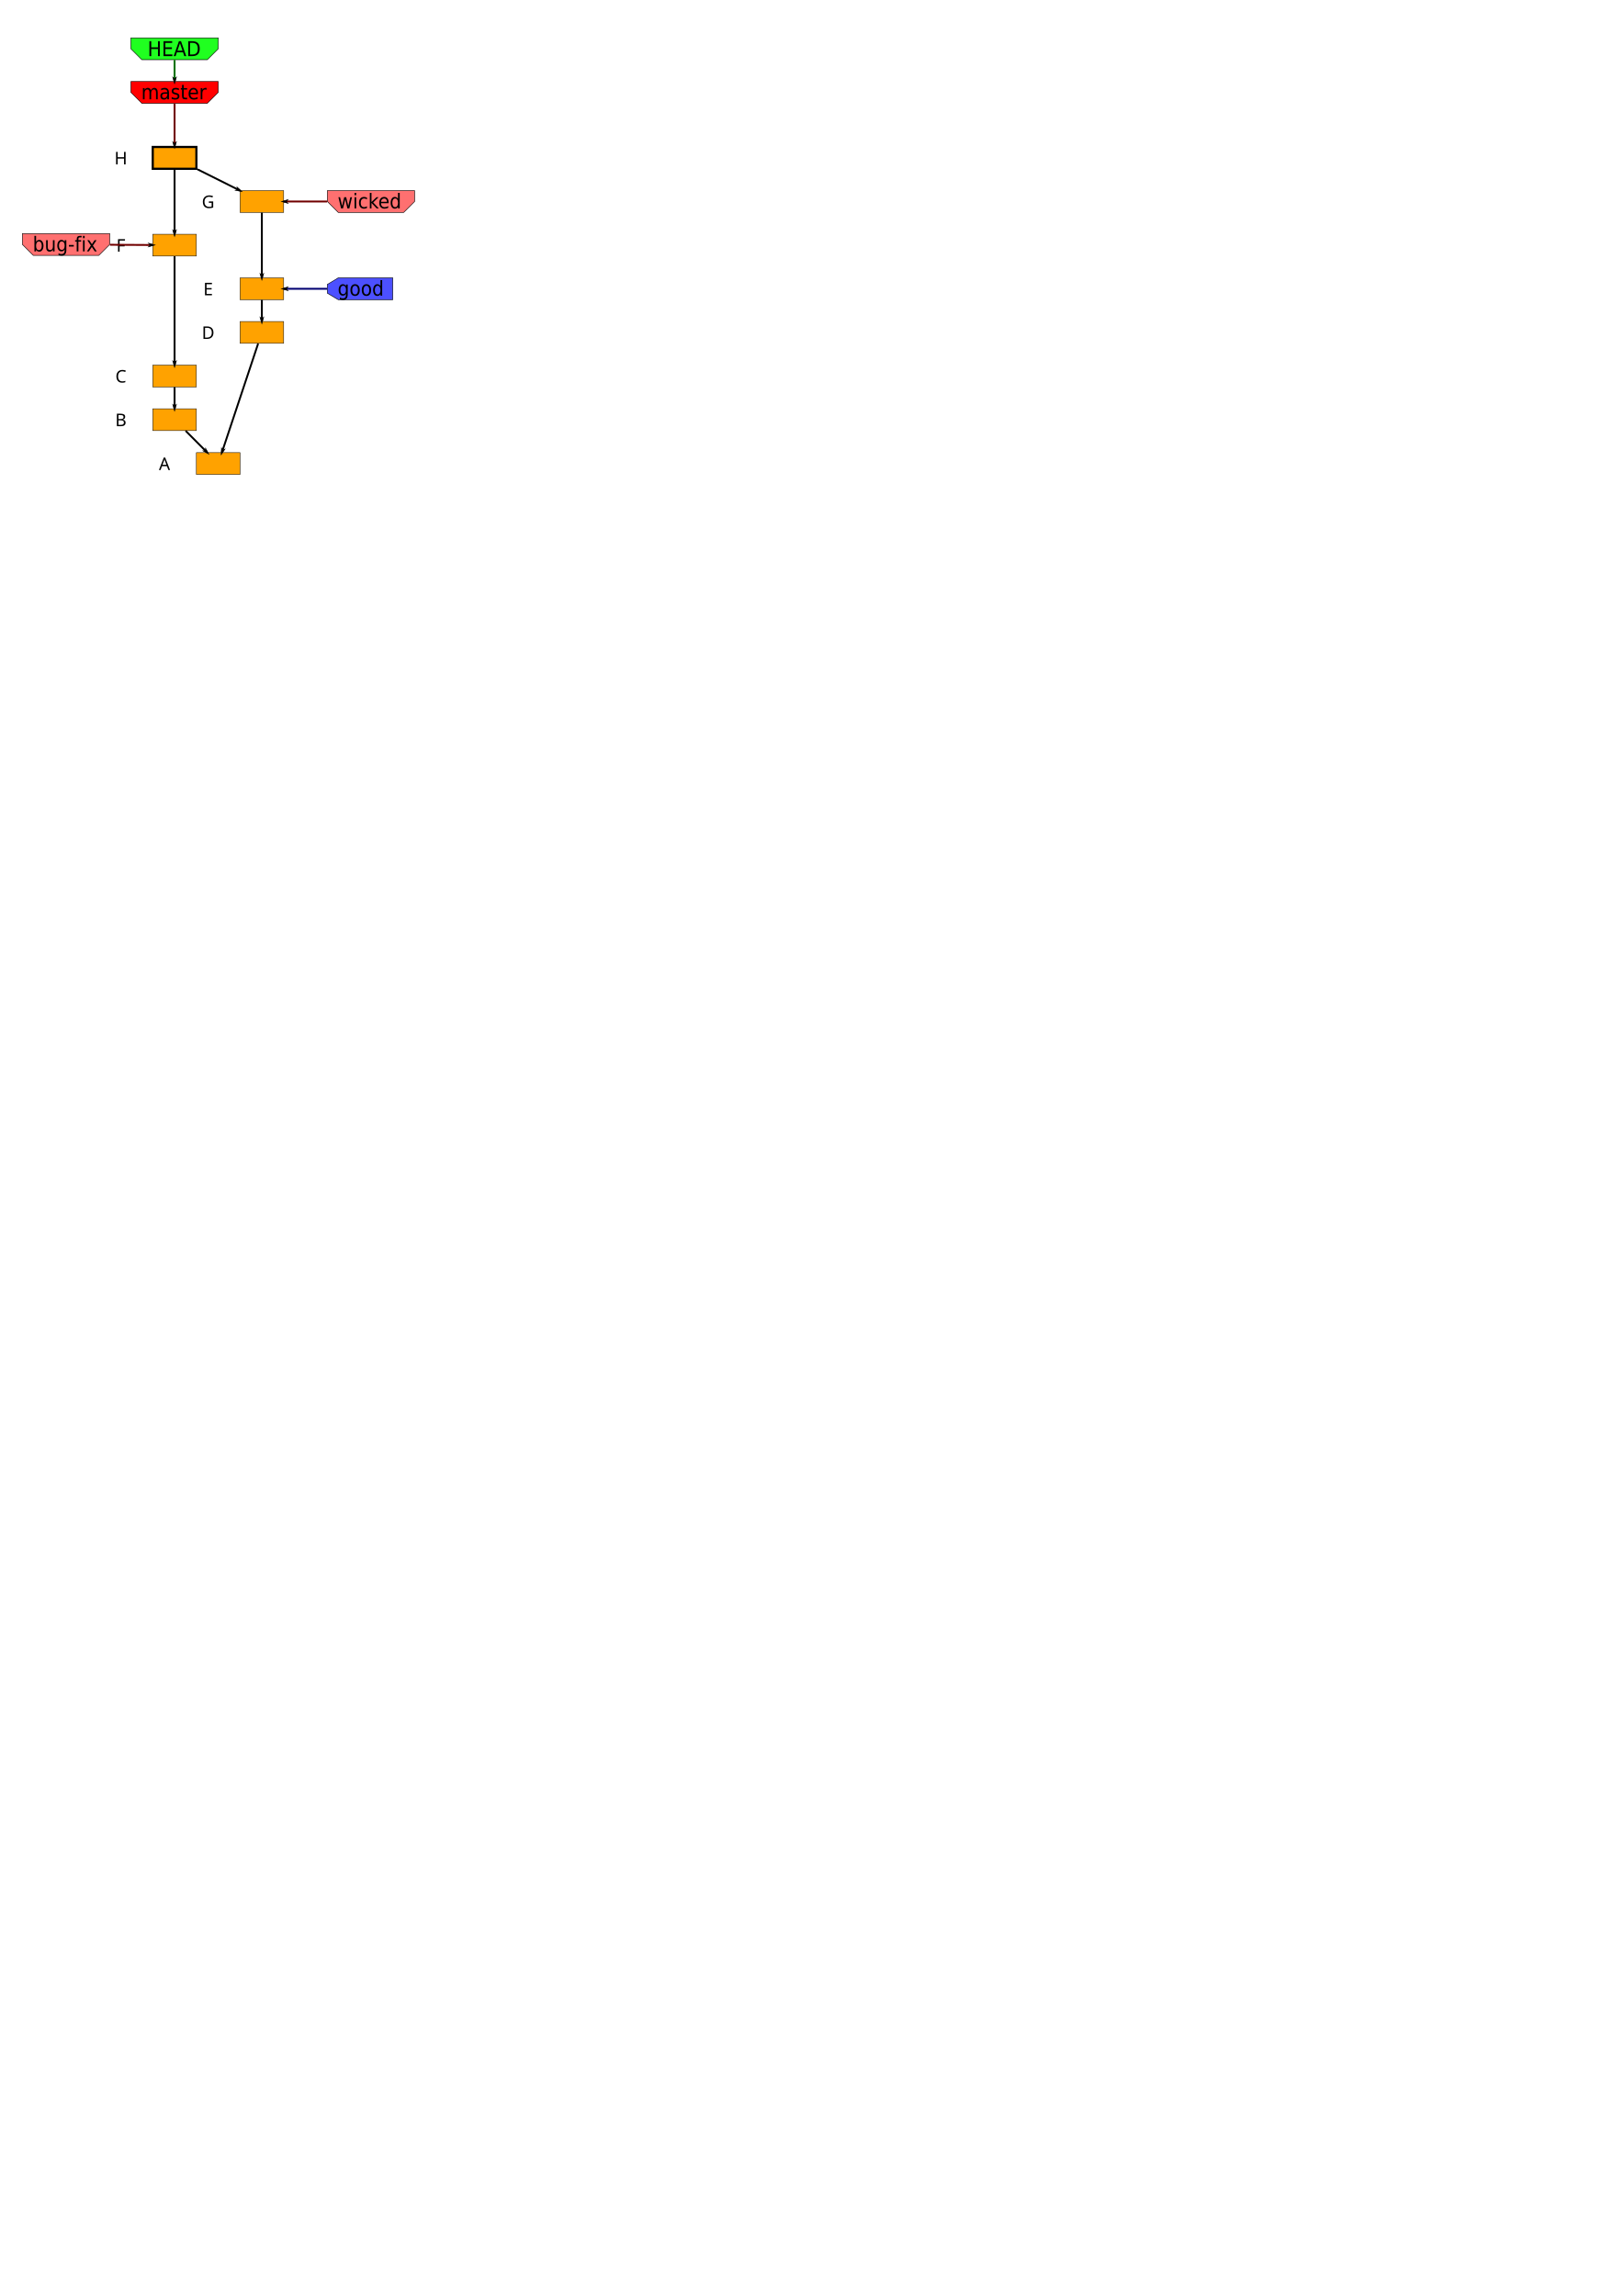
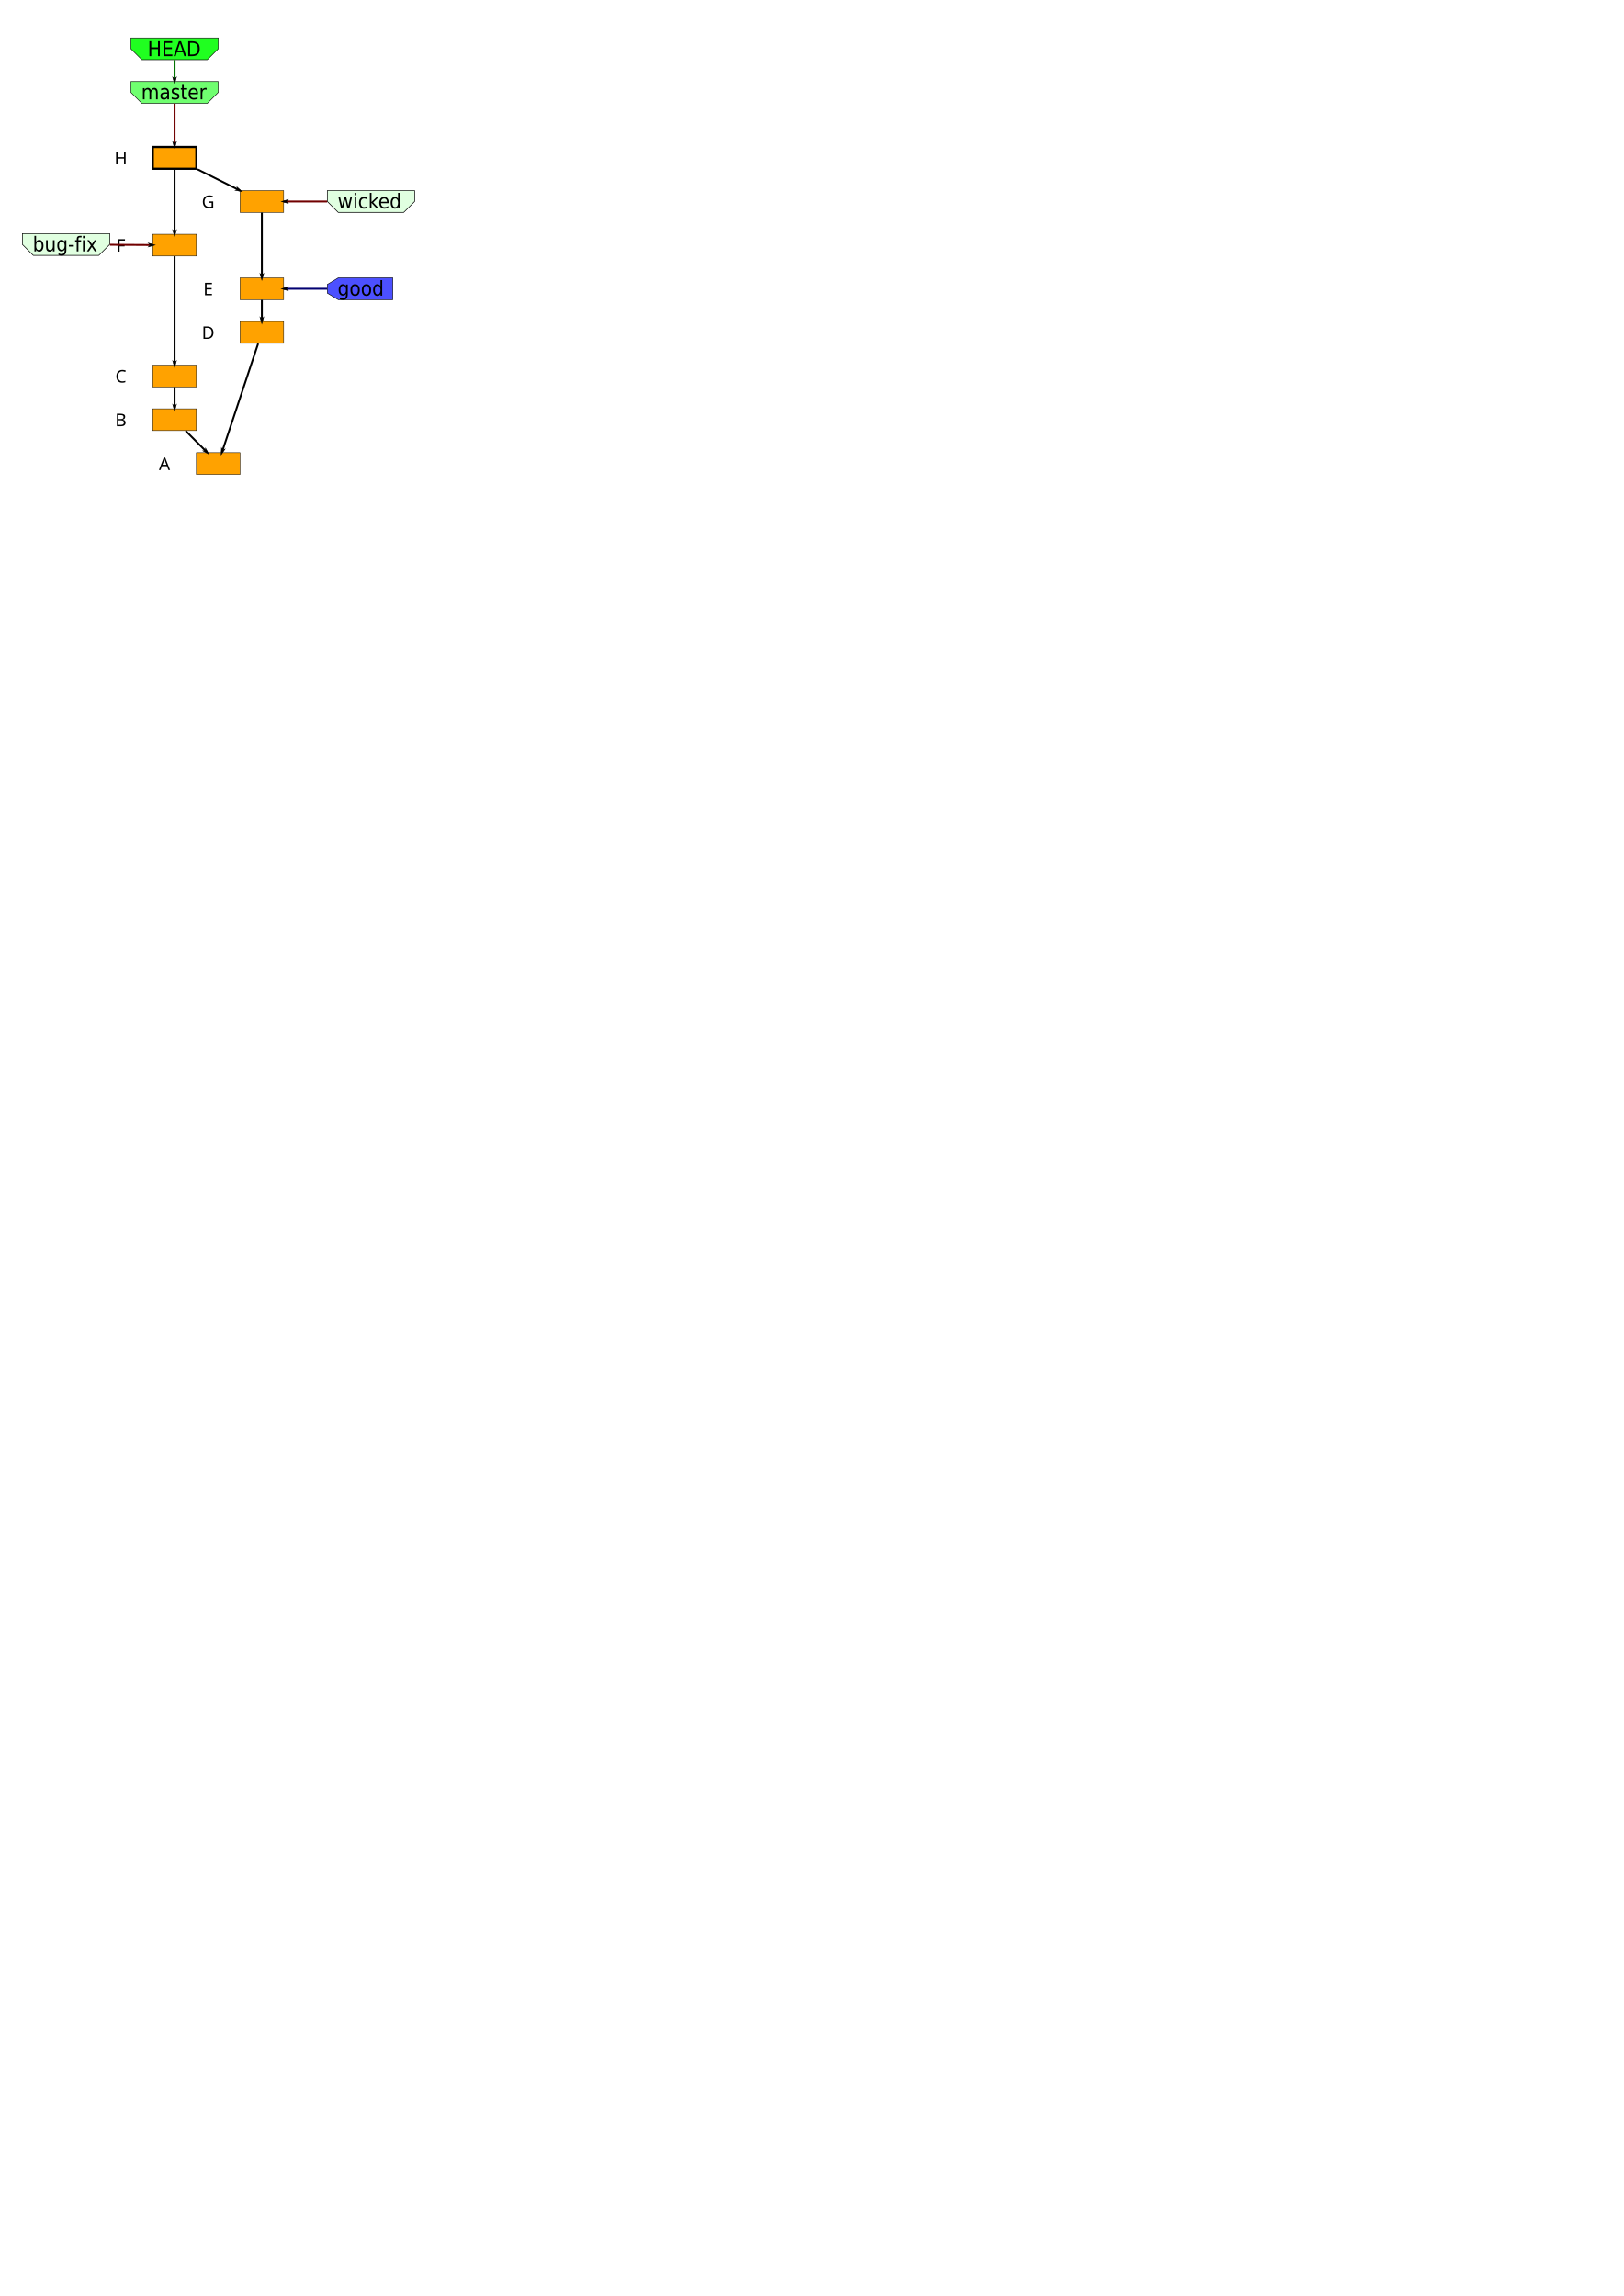
<svg xmlns="http://www.w3.org/2000/svg" width="744.094" height="1052.362" id="svg1317">
  <defs id="defs1319">
    <marker orient="auto" refY="0.0" refX="0.0" id="Arrow1Sstart" style="overflow:visible">
      <path id="path4028" d="M 0.0,0.0 L 5.0,-5.0 L -12.5,0.0 L 5.0,5.0 L 0.0,0.0 z " style="fill-rule:evenodd;stroke:#000000;stroke-width:1.0pt;marker-start:none" transform="scale(0.2) translate(6,0)" />
    </marker>
    <marker orient="auto" refY="0.0" refX="0.0" id="Arrow1Mstart" style="overflow:visible">
      <path id="path4034" d="M 0.0,0.0 L 5.0,-5.0 L -12.5,0.0 L 5.0,5.0 L 0.0,0.0 z " style="fill-rule:evenodd;stroke:#000000;stroke-width:1.0pt;marker-start:none" transform="scale(0.4) translate(10,0)" />
    </marker>
    <marker orient="auto" refY="0.0" refX="0.0" id="Arrow1Send" style="overflow:visible;">
      <path id="path4025" d="M 0.0,0.0 L 5.0,-5.0 L -12.5,0.0 L 5.0,5.0 L 0.0,0.0 z " style="fill-rule:evenodd;stroke:#000000;stroke-width:1.0pt;marker-start:none;" transform="scale(0.2) rotate(180) translate(6,0)" />
    </marker>
    <marker orient="auto" refY="0.0" refX="0.0" id="Arrow2Mend" style="overflow:visible;">
      <path id="path4013" style="font-size:12.0;fill-rule:evenodd;stroke-width:0.625;stroke-linejoin:round;" d="M 8.719,4.034 L -2.207,0.016 L 8.719,-4.002 C 6.973,-1.63 6.983,1.616 8.719,4.034 z " transform="scale(0.6) rotate(180) translate(0,0)" />
    </marker>
    <marker orient="auto" refY="0.0" refX="0.0" id="Arrow1Mend" style="overflow:visible;">
      <path id="path4031" d="M 0.0,0.0 L 5.0,-5.0 L -12.5,0.0 L 5.0,5.0 L 0.0,0.0 z " style="fill-rule:evenodd;stroke:#000000;stroke-width:1.0pt;marker-start:none;" transform="scale(0.4) rotate(180) translate(10,0)" />
    </marker>
    <marker orient="auto" refY="0.0" refX="0.0" id="Arrow2Mstart" style="overflow:visible">
      <path id="path4016" style="font-size:12.0;fill-rule:evenodd;stroke-width:0.625;stroke-linejoin:round" d="M 8.719,4.034 L -2.207,0.016 L 8.719,-4.002 C 6.973,-1.63 6.983,1.616 8.719,4.034 z " transform="scale(0.6) translate(0,0)" />
    </marker>
    <marker orient="auto" refY="0.0" refX="0.0" id="Arrow1Lstart" style="overflow:visible">
      <path id="path4040" d="M 0.0,0.0 L 5.0,-5.0 L -12.5,0.0 L 5.0,5.0 L 0.0,0.0 z " style="fill-rule:evenodd;stroke:#000000;stroke-width:1.0pt;marker-start:none" transform="scale(0.8) translate(12.5,0)" />
    </marker>
  </defs>
  <g id="layer1" style="opacity:1">
    <rect style="fill:none;fill-opacity:0;stroke:none;stroke-width:1;stroke-linecap:butt;stroke-linejoin:bevel;stroke-miterlimit:4;stroke-dasharray:none;stroke-dashoffset:0;stroke-opacity:1" id="bg" width="200" height="320" x="0" y="0" rx="1" ry="1" />
    <rect style="fill:black;fill-opacity:0.75;stroke:black;stroke-width:0.5;stroke-linecap:butt;stroke-linejoin:miter;stroke-miterlimit:4;stroke-dasharray:none;stroke-dashoffset:0;stroke-opacity:1" id="rect2855" width="0" height="1" x="217" y="77.362" rx="19.921" ry="1" />
    <g id="g4933" transform="translate(44.89673,-10.02399)">
-       <path id="path4877" d="M 15.103,47.386 L 15.103,52.386 L 20.103,57.386 L 50.103,57.386 L 55.103,52.386 L 55.103,47.386 L 15.103,47.386 z" style="opacity:1;fill:#ff0000;fill-opacity:1;fill-rule:evenodd;stroke:#000000;stroke-width:0.253;stroke-linecap:butt;stroke-linejoin:miter;stroke-miterlimit:4;stroke-dasharray:none;stroke-opacity:1" />
+       <path id="path4877" d="M 15.103,47.386 L 15.103,52.386 L 20.103,57.386 L 50.103,57.386 L 55.103,52.386 L 55.103,47.386 L 15.103,47.386 z" style="opacity:1;fill:#70ff70;fill-opacity:1;fill-rule:evenodd;stroke:#000000;stroke-width:0.253;stroke-linecap:butt;stroke-linejoin:miter;stroke-miterlimit:4;stroke-dasharray:none;stroke-opacity:1" />
      <text id="text4879" y="52.863" x="20.831" style="font-size:6.695px;font-style:normal;font-weight:normal;line-height:125%;opacity:1;fill:#000000;fill-opacity:1;stroke:none;stroke-width:1pt;stroke-linecap:butt;stroke-linejoin:miter;stroke-opacity:1;font-family:Bitstream Vera Sans" xml:space="preserve" transform="scale(0.9517883,1.050654)">
        <tspan style="font-size:8.927px;font-style:normal;font-variant:normal;font-weight:normal;font-stretch:normal;text-align:start;line-height:125%;writing-mode:lr-tb;text-anchor:start;font-family:Bitstream Vera Sans" y="52.863" x="20.831" id="tspan4881">master</tspan>
      </text>
    </g>
    <g id="g4941" transform="translate(44.89669,4.976011)">
      <path id="path4905" d="M 15.103,12.386 L 15.103,17.386 L 20.103,22.386 L 50.103,22.386 L 55.103,17.386 L 55.103,12.386 L 15.103,12.386 z" style="opacity:1;fill:#20ff20;fill-opacity:1;fill-rule:evenodd;stroke:#000000;stroke-width:0.253;stroke-linecap:butt;stroke-linejoin:miter;stroke-miterlimit:4;stroke-dasharray:none;stroke-opacity:1" />
      <text id="text4907" y="19.862" x="23.758" style="font-size:6.743px;font-style:normal;font-weight:normal;line-height:125%;opacity:1;fill:#000000;fill-opacity:1;stroke:none;stroke-width:1pt;stroke-linecap:butt;stroke-linejoin:miter;stroke-opacity:1;font-family:Bitstream Vera Sans" xml:space="preserve" transform="scale(0.9568013,1.045149)">
        <tspan style="font-size:8.991px;font-style:normal;font-variant:normal;font-weight:normal;font-stretch:normal;text-align:start;line-height:125%;writing-mode:lr-tb;text-anchor:start;font-family:Bitstream Vera Sans" y="19.862" x="23.758" id="tspan4909">HEAD</tspan>
      </text>
    </g>
    <g id="g4924" transform="translate(44.83769,-10.04457)">
      <path id="path4885" d="M 45.162,77.407 L 45.162,87.407 L 25.162,87.407 L 25.162,77.407 L 45.162,77.407 z" style="opacity:1;fill:#ffa200;fill-opacity:1;fill-rule:evenodd;stroke:#000000;stroke-width:1;stroke-linecap:butt;stroke-linejoin:miter;stroke-miterlimit:4;stroke-dasharray:none;stroke-opacity:1" />
      <text id="text4916" y="85.389" x="35.022" style="font-size:22px;font-style:normal;font-weight:normal;line-height:125%;fill:#000000;fill-opacity:1;stroke:none;stroke-width:1pt;stroke-linecap:butt;stroke-linejoin:miter;stroke-opacity:1;font-family:Bitstream Vera Sans" xml:space="preserve">
        <tspan id="tspan4920" style="font-size:8px;font-style:normal;font-variant:normal;font-weight:normal;font-stretch:normal;text-align:center;line-height:125%;writing-mode:lr-tb;text-anchor:middle;font-family:Sans;-inkscape-font-specification:Sans" y="85.389" x="35.022">H</tspan>
      </text>
    </g>
    <path style="opacity:1;fill:none;fill-opacity:0.75;fill-rule:evenodd;stroke:#710000;stroke-width:0.864;stroke-linecap:butt;stroke-linejoin:miter;marker-start:url(#Arrow1Sstart);marker-end:none;stroke-miterlimit:4;stroke-dasharray:none;stroke-opacity:1;display:inline" d="M 80,66.862 L 80,47.489" id="path4891" />
    <g style="opacity:1" id="g2466" transform="translate(44.83769,29.95543)">
      <path id="path2468" d="M 45.162,77.407 L 45.162,87.407 L 25.162,87.407 L 25.162,77.407 L 45.162,77.407 z" style="opacity:1;fill:#ffa200;fill-opacity:1;fill-rule:evenodd;stroke:#000000;stroke-width:0.207;stroke-linecap:butt;stroke-linejoin:miter;stroke-miterlimit:4;stroke-dasharray:none;stroke-opacity:1" />
      <text id="text2470" y="85.389" x="35.022" style="font-size:22px;font-style:normal;font-weight:normal;line-height:125%;fill:#000000;fill-opacity:1;stroke:none;stroke-width:1pt;stroke-linecap:butt;stroke-linejoin:miter;stroke-opacity:1;font-family:Bitstream Vera Sans" xml:space="preserve">
        <tspan id="tspan2472" style="font-size:8px;font-style:normal;font-variant:normal;font-weight:normal;font-stretch:normal;text-align:center;line-height:125%;writing-mode:lr-tb;text-anchor:middle;font-family:Sans;-inkscape-font-specification:Sans" y="85.389" x="35.022">F</tspan>
      </text>
    </g>
    <g style="opacity:1" id="g2474" transform="translate(84.83769,9.955426)">
      <path id="path2476" d="M 45.162,77.407 L 45.162,87.407 L 25.162,87.407 L 25.162,77.407 L 45.162,77.407 z" style="opacity:1;fill:#ffa200;fill-opacity:1;fill-rule:evenodd;stroke:#000000;stroke-width:0.207;stroke-linecap:butt;stroke-linejoin:miter;stroke-miterlimit:4;stroke-dasharray:none;stroke-opacity:1" />
      <text id="text2478" y="85.389" x="35.022" style="font-size:22px;font-style:normal;font-weight:normal;line-height:125%;fill:#000000;fill-opacity:1;stroke:none;stroke-width:1pt;stroke-linecap:butt;stroke-linejoin:miter;stroke-opacity:1;font-family:Bitstream Vera Sans" xml:space="preserve">
        <tspan id="tspan2480" style="font-size:8px;font-style:normal;font-variant:normal;font-weight:normal;font-stretch:normal;text-align:center;line-height:125%;writing-mode:lr-tb;text-anchor:middle;font-family:Sans;-inkscape-font-specification:Sans" y="85.389" x="35.022">G</tspan>
      </text>
    </g>
    <g style="opacity:1" id="g2482" transform="translate(44.83769,89.95543)">
      <path id="path2484" d="M 45.162,77.407 L 45.162,87.407 L 25.162,87.407 L 25.162,77.407 L 45.162,77.407 z" style="opacity:1;fill:#ffa200;fill-opacity:1;fill-rule:evenodd;stroke:#000000;stroke-width:0.207;stroke-linecap:butt;stroke-linejoin:miter;stroke-miterlimit:4;stroke-dasharray:none;stroke-opacity:1" />
      <text id="text2486" y="85.389" x="35.022" style="font-size:22px;font-style:normal;font-weight:normal;line-height:125%;fill:#000000;fill-opacity:1;stroke:none;stroke-width:1pt;stroke-linecap:butt;stroke-linejoin:miter;stroke-opacity:1;font-family:Bitstream Vera Sans" xml:space="preserve">
        <tspan id="tspan2488" style="font-size:8px;font-style:normal;font-variant:normal;font-weight:normal;font-stretch:normal;text-align:center;line-height:125%;writing-mode:lr-tb;text-anchor:middle;font-family:Sans;-inkscape-font-specification:Sans" y="85.389" x="35.022">C</tspan>
      </text>
    </g>
    <g style="opacity:1" id="g2490" transform="translate(44.83769,109.9554)">
      <path id="path2492" d="M 45.162,77.407 L 45.162,87.407 L 25.162,87.407 L 25.162,77.407 L 45.162,77.407 z" style="opacity:1;fill:#ffa200;fill-opacity:1;fill-rule:evenodd;stroke:#000000;stroke-width:0.207;stroke-linecap:butt;stroke-linejoin:miter;stroke-miterlimit:4;stroke-dasharray:none;stroke-opacity:1" />
      <text id="text2494" y="85.389" x="35.022" style="font-size:22px;font-style:normal;font-weight:normal;line-height:125%;fill:#000000;fill-opacity:1;stroke:none;stroke-width:1pt;stroke-linecap:butt;stroke-linejoin:miter;stroke-opacity:1;font-family:Bitstream Vera Sans" xml:space="preserve">
        <tspan id="tspan2496" style="font-size:8px;font-style:normal;font-variant:normal;font-weight:normal;font-stretch:normal;text-align:center;line-height:125%;writing-mode:lr-tb;text-anchor:middle;font-family:Sans;-inkscape-font-specification:Sans" y="85.389" x="35.022">B</tspan>
      </text>
    </g>
    <g style="opacity:1" id="g2498" transform="translate(134.8967,79.97601)">
      <path id="path2500" d="M 20.103,47.386 L 15.103,50.386 L 15.103,54.386 L 20.103,57.386 L 45.103,57.386 L 45.103,47.386 L 20.103,47.386 z" style="opacity:1;fill:#4c50ff;fill-opacity:1;fill-rule:evenodd;stroke:#000000;stroke-width:0.253;stroke-linecap:butt;stroke-linejoin:miter;stroke-miterlimit:4;stroke-dasharray:none;stroke-opacity:1" />
      <text id="text2502" y="52.863" x="20.831" style="font-size:6.695px;font-style:normal;font-weight:normal;line-height:125%;opacity:1;fill:#000000;fill-opacity:1;stroke:none;stroke-width:1pt;stroke-linecap:butt;stroke-linejoin:miter;stroke-opacity:1;font-family:Bitstream Vera Sans" xml:space="preserve" transform="scale(0.9517883,1.050654)">
        <tspan style="font-size:8.927px;font-style:normal;font-variant:normal;font-weight:normal;font-stretch:normal;text-align:start;line-height:125%;writing-mode:lr-tb;text-anchor:start;font-family:Bitstream Vera Sans" y="52.863" x="20.831" id="tspan2504">good</tspan>
      </text>
    </g>
    <path style="opacity:1;fill:none;fill-opacity:0.75;fill-rule:evenodd;stroke:#000000;stroke-width:0.864;stroke-linecap:butt;stroke-linejoin:miter;marker-start:url(#Arrow1Sstart);marker-end:none;stroke-miterlimit:4;stroke-dasharray:none;stroke-opacity:1;display:inline" d="M 109.897,87.311 L 90.5,77.612" id="path3318" />
    <path style="opacity:1;fill:none;fill-opacity:0.75;fill-rule:evenodd;stroke:#000000;stroke-width:0.864;stroke-linecap:butt;stroke-linejoin:miter;marker-start:url(#Arrow1Sstart);marker-end:none;stroke-miterlimit:4;stroke-dasharray:none;stroke-opacity:1;display:inline" d="M 80,167.259 L 80,117.465" id="path3322" />
    <path style="opacity:1;fill:none;fill-opacity:0.75;fill-rule:evenodd;stroke:#000000;stroke-width:0.864;stroke-linecap:butt;stroke-linejoin:miter;marker-start:url(#Arrow1Sstart);marker-end:none;stroke-miterlimit:4;stroke-dasharray:none;stroke-opacity:1;display:inline" d="M 80,187.259 L 80,177.465" id="path3324" />
    <g style="opacity:1" id="g3328" transform="translate(84.83769,49.95543)">
      <path id="path3330" d="M 45.162,77.407 L 45.162,87.407 L 25.162,87.407 L 25.162,77.407 L 45.162,77.407 z" style="opacity:1;fill:#ffa200;fill-opacity:1;fill-rule:evenodd;stroke:#000000;stroke-width:0.207;stroke-linecap:butt;stroke-linejoin:miter;stroke-miterlimit:4;stroke-dasharray:none;stroke-opacity:1" />
      <text id="text3332" y="85.389" x="35.022" style="font-size:22px;font-style:normal;font-weight:normal;line-height:125%;fill:#000000;fill-opacity:1;stroke:none;stroke-width:1pt;stroke-linecap:butt;stroke-linejoin:miter;stroke-opacity:1;font-family:Bitstream Vera Sans" xml:space="preserve">
        <tspan id="tspan3334" style="font-size:8px;font-style:normal;font-variant:normal;font-weight:normal;font-stretch:normal;text-align:center;line-height:125%;writing-mode:lr-tb;text-anchor:middle;font-family:Sans;-inkscape-font-specification:Sans" y="85.389" x="35.022">E</tspan>
      </text>
    </g>
    <g style="opacity:1" id="g3344" transform="translate(84.83769,69.95543)">
      <path id="path3346" d="M 45.162,77.407 L 45.162,87.407 L 25.162,87.407 L 25.162,77.407 L 45.162,77.407 z" style="opacity:1;fill:#ffa200;fill-opacity:1;fill-rule:evenodd;stroke:#000000;stroke-width:0.207;stroke-linecap:butt;stroke-linejoin:miter;stroke-miterlimit:4;stroke-dasharray:none;stroke-opacity:1" />
      <text id="text3348" y="85.389" x="35.022" style="font-size:22px;font-style:normal;font-weight:normal;line-height:125%;fill:#000000;fill-opacity:1;stroke:none;stroke-width:1pt;stroke-linecap:butt;stroke-linejoin:miter;stroke-opacity:1;font-family:Bitstream Vera Sans" xml:space="preserve">
        <tspan id="tspan3350" style="font-size:8px;font-style:normal;font-variant:normal;font-weight:normal;font-stretch:normal;text-align:center;line-height:125%;writing-mode:lr-tb;text-anchor:middle;font-family:Sans;-inkscape-font-specification:Sans" y="85.389" x="35.022">D</tspan>
      </text>
    </g>
    <path style="opacity:1;fill:none;fill-opacity:0.75;fill-rule:evenodd;stroke:#000000;stroke-width:0.864;stroke-linecap:butt;stroke-linejoin:miter;marker-start:url(#Arrow1Sstart);marker-end:none;stroke-miterlimit:4;stroke-dasharray:none;stroke-opacity:1;display:inline" d="M 120,147.259 L 120,137.465" id="path3352" />
    <path style="opacity:1;fill:none;fill-opacity:0.75;fill-rule:evenodd;stroke:#020071;stroke-width:0.864;stroke-linecap:butt;stroke-linejoin:miter;marker-start:url(#Arrow1Sstart);marker-end:none;stroke-miterlimit:4;stroke-dasharray:none;stroke-opacity:1;display:inline" d="M 130.103,132.362 L 149.874,132.362" id="path3356" />
    <path style="opacity:1;fill:none;fill-opacity:0.75;fill-rule:evenodd;stroke:#000000;stroke-width:0.864;stroke-linecap:butt;stroke-linejoin:miter;marker-start:url(#Arrow1Sstart);marker-end:none;stroke-miterlimit:4;stroke-dasharray:none;stroke-opacity:1;display:inline" d="M 120,127.259 L 120,97.465" id="path3320" />
    <path style="opacity:1;fill:none;fill-opacity:0.75;fill-rule:evenodd;stroke:#000000;stroke-width:0.864;stroke-linecap:butt;stroke-linejoin:miter;marker-start:url(#Arrow1Sstart);marker-end:none;stroke-miterlimit:4;stroke-dasharray:none;stroke-opacity:1;display:inline" d="M 80,107.259 L 80,77.862" id="path2487" />
    <g style="opacity:1" id="g2453" transform="translate(-4.826861,59.67271)">
-       <path id="path2455" d="M 15.103,47.386 L 15.103,52.386 L 20.103,57.386 L 50.103,57.386 L 55.103,52.386 L 55.103,47.386 L 15.103,47.386 z" style="opacity:1;fill:#ff7070;fill-opacity:1;fill-rule:evenodd;stroke:#000000;stroke-width:0.253;stroke-linecap:butt;stroke-linejoin:miter;stroke-miterlimit:4;stroke-dasharray:none;stroke-opacity:1" />
+       <path id="path2455" d="M 15.103,47.386 L 15.103,52.386 L 20.103,57.386 L 50.103,57.386 L 55.103,52.386 L 55.103,47.386 L 15.103,47.386 z" style="opacity:1;fill:#e0ffe0;fill-opacity:1;fill-rule:evenodd;stroke:#000000;stroke-width:0.296;stroke-linecap:butt;stroke-linejoin:miter;stroke-miterlimit:4;stroke-dasharray:none;stroke-opacity:1;color:#000000;marker:none;marker-start:none;marker-mid:none;marker-end:none;stroke-dashoffset:0;visibility:visible;display:inline;overflow:visible;enable-background:accumulate" />
      <text id="text2457" y="52.863" x="20.831" style="font-size:6.695px;font-style:normal;font-weight:normal;line-height:125%;opacity:1;fill:#000000;fill-opacity:1;stroke:none;stroke-width:1pt;stroke-linecap:butt;stroke-linejoin:miter;stroke-opacity:1;font-family:Bitstream Vera Sans" xml:space="preserve" transform="scale(0.9517883,1.050654)">
        <tspan style="font-size:8.927px;font-style:normal;font-variant:normal;font-weight:normal;font-stretch:normal;text-align:start;line-height:125%;writing-mode:lr-tb;text-anchor:start;font-family:Bitstream Vera Sans" y="52.863" x="20.831" id="tspan2459">bug-fix</tspan>
      </text>
    </g>
    <g style="opacity:1" id="g2461" transform="translate(134.8967,39.97601)">
-       <path id="path2463" d="M 15.103,47.386 L 15.103,52.386 L 20.103,57.386 L 50.103,57.386 L 55.103,52.386 L 55.103,47.386 L 15.103,47.386 z" style="opacity:1;fill:#ff7070;fill-opacity:1;fill-rule:evenodd;stroke:#000000;stroke-width:0.253;stroke-linecap:butt;stroke-linejoin:miter;stroke-miterlimit:4;stroke-dasharray:none;stroke-opacity:1" />
+       <path id="path2463" d="M 15.103,47.386 L 15.103,52.386 L 20.103,57.386 L 50.103,57.386 L 55.103,52.386 L 55.103,47.386 L 15.103,47.386 z" style="opacity:1;fill:#e0ffe0;fill-opacity:1;fill-rule:evenodd;stroke:#000000;stroke-width:0.296;stroke-linecap:butt;stroke-linejoin:miter;stroke-miterlimit:4;stroke-dasharray:none;stroke-opacity:1;color:#000000;marker:none;marker-start:none;marker-mid:none;marker-end:none;stroke-dashoffset:0;visibility:visible;display:inline;overflow:visible;enable-background:accumulate" />
      <text id="text2465" y="52.863" x="20.831" style="font-size:6.695px;font-style:normal;font-weight:normal;line-height:125%;opacity:1;fill:#000000;fill-opacity:1;stroke:none;stroke-width:1pt;stroke-linecap:butt;stroke-linejoin:miter;stroke-opacity:1;font-family:Bitstream Vera Sans" xml:space="preserve" transform="scale(0.9517883,1.050654)">
        <tspan style="font-size:8.927px;font-style:normal;font-variant:normal;font-weight:normal;font-stretch:normal;text-align:start;line-height:125%;writing-mode:lr-tb;text-anchor:start;font-family:Bitstream Vera Sans" y="52.863" x="20.831" id="tspan2467">wicked</tspan>
      </text>
    </g>
    <path style="opacity:1;fill:none;fill-opacity:0.75;fill-rule:evenodd;stroke:#710000;stroke-width:0.864;stroke-linecap:butt;stroke-linejoin:miter;marker-start:url(#Arrow1Sstart);marker-end:none;stroke-miterlimit:4;stroke-dasharray:none;stroke-opacity:1;display:inline" d="M 69.897,112.301 L 50.403,112.182" id="path2469" />
    <path style="opacity:1;fill:none;fill-opacity:0.75;fill-rule:evenodd;stroke:#710000;stroke-width:0.864;stroke-linecap:butt;stroke-linejoin:miter;marker-start:url(#Arrow1Sstart);marker-end:none;stroke-miterlimit:4;stroke-dasharray:none;stroke-opacity:1;display:inline" d="M 130.103,92.362 L 149.874,92.362" id="path2471" />
    <path style="opacity:1;fill:none;fill-opacity:0.75;fill-rule:evenodd;stroke:#007100;stroke-width:0.864;stroke-linecap:butt;stroke-linejoin:miter;marker-start:url(#Arrow1Sstart);marker-end:none;stroke-miterlimit:4;stroke-dasharray:none;stroke-opacity:1;display:inline" d="M 80,37.236 L 80,27.489" id="path4911" />
    <g style="opacity:1" id="g3336" transform="translate(64.83769,130.0587)">
      <path id="path3338" d="M 45.162,77.407 L 45.162,87.407 L 25.162,87.407 L 25.162,77.407 L 45.162,77.407 z" style="opacity:1;fill:#ffa200;fill-opacity:1;fill-rule:evenodd;stroke:#000000;stroke-width:0.207;stroke-linecap:butt;stroke-linejoin:miter;stroke-miterlimit:4;stroke-dasharray:none;stroke-opacity:1" />
      <text id="text3340" y="85.389" x="35.022" style="font-size:22px;font-style:normal;font-weight:normal;line-height:125%;fill:#000000;fill-opacity:1;stroke:none;stroke-width:1pt;stroke-linecap:butt;stroke-linejoin:miter;stroke-opacity:1;font-family:Bitstream Vera Sans" xml:space="preserve">
        <tspan id="tspan3342" style="font-size:8px;font-style:normal;font-variant:normal;font-weight:normal;font-stretch:normal;text-align:center;line-height:125%;writing-mode:lr-tb;text-anchor:middle;font-family:Sans;-inkscape-font-specification:Sans" y="85.389" x="35.022">A</tspan>
      </text>
    </g>
    <path style="opacity:1;fill:none;fill-opacity:0.75;fill-rule:evenodd;stroke:#000000;stroke-width:0.864;stroke-linecap:butt;stroke-linejoin:miter;marker-start:url(#Arrow1Sstart);marker-end:none;stroke-miterlimit:4;stroke-dasharray:none;stroke-opacity:1;display:inline" d="M 101.698,207.362 L 118.302,157.465" id="path3354" />
    <path style="opacity:1;fill:none;fill-opacity:0.75;fill-rule:evenodd;stroke:#000000;stroke-width:0.864;stroke-linecap:butt;stroke-linejoin:miter;marker-start:url(#Arrow1Sstart);marker-end:none;stroke-miterlimit:4;stroke-dasharray:none;stroke-opacity:1;display:inline" d="M 94.923,207.362 L 85.077,197.465" id="path3326" />
  </g>
</svg>
